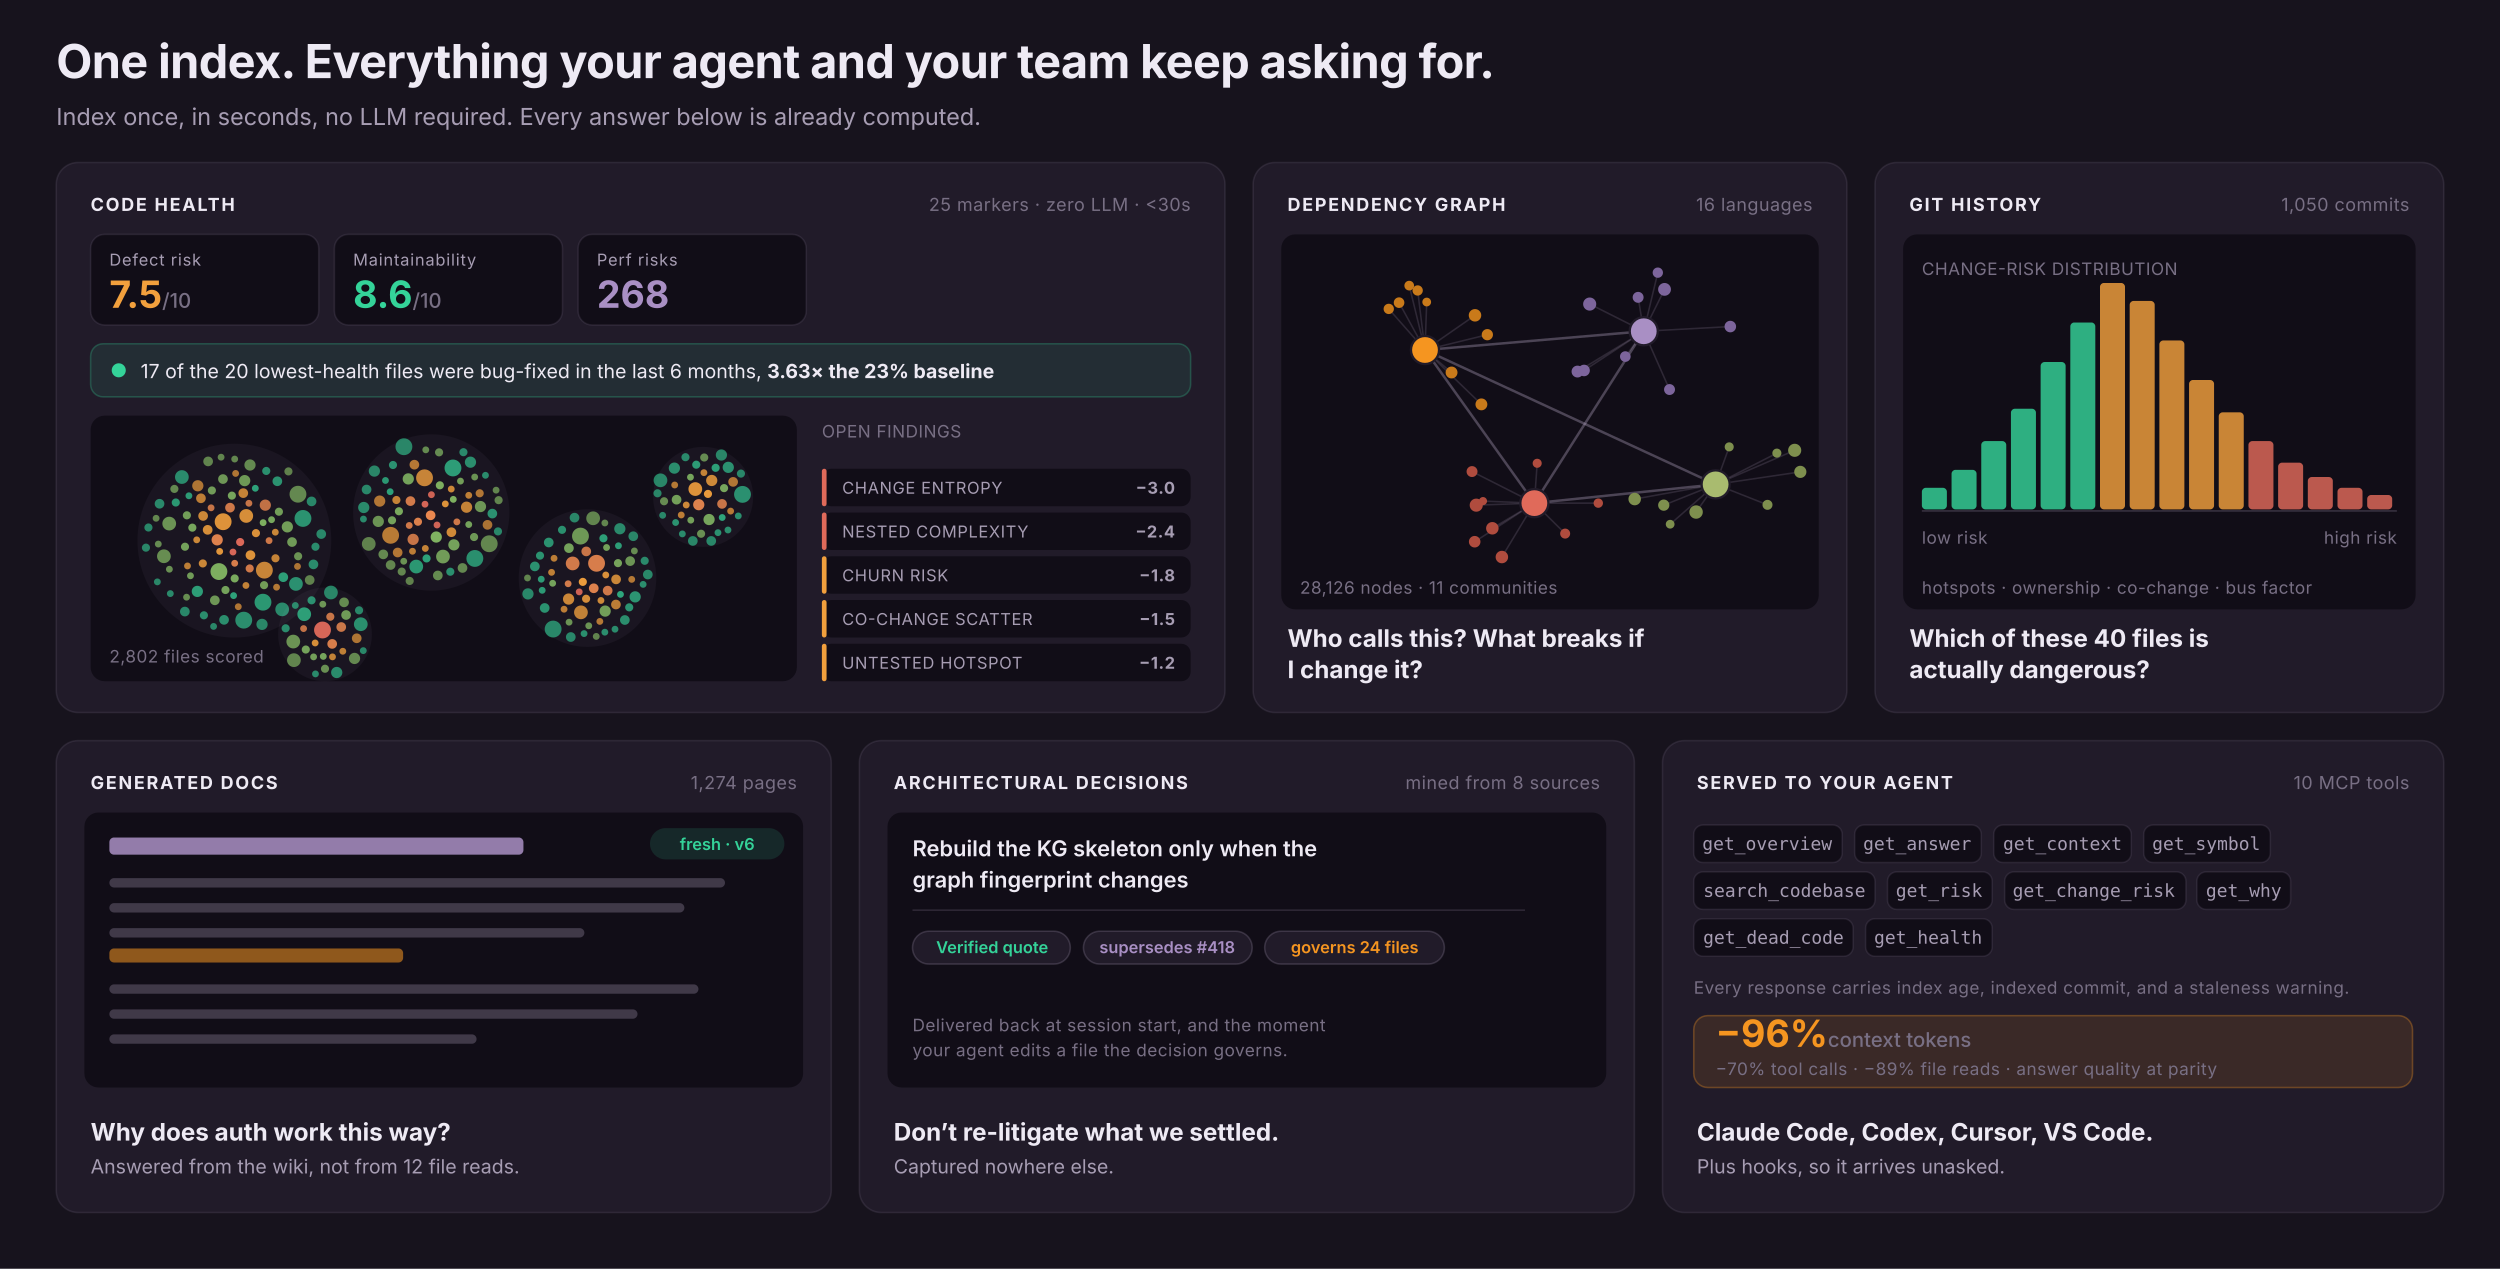
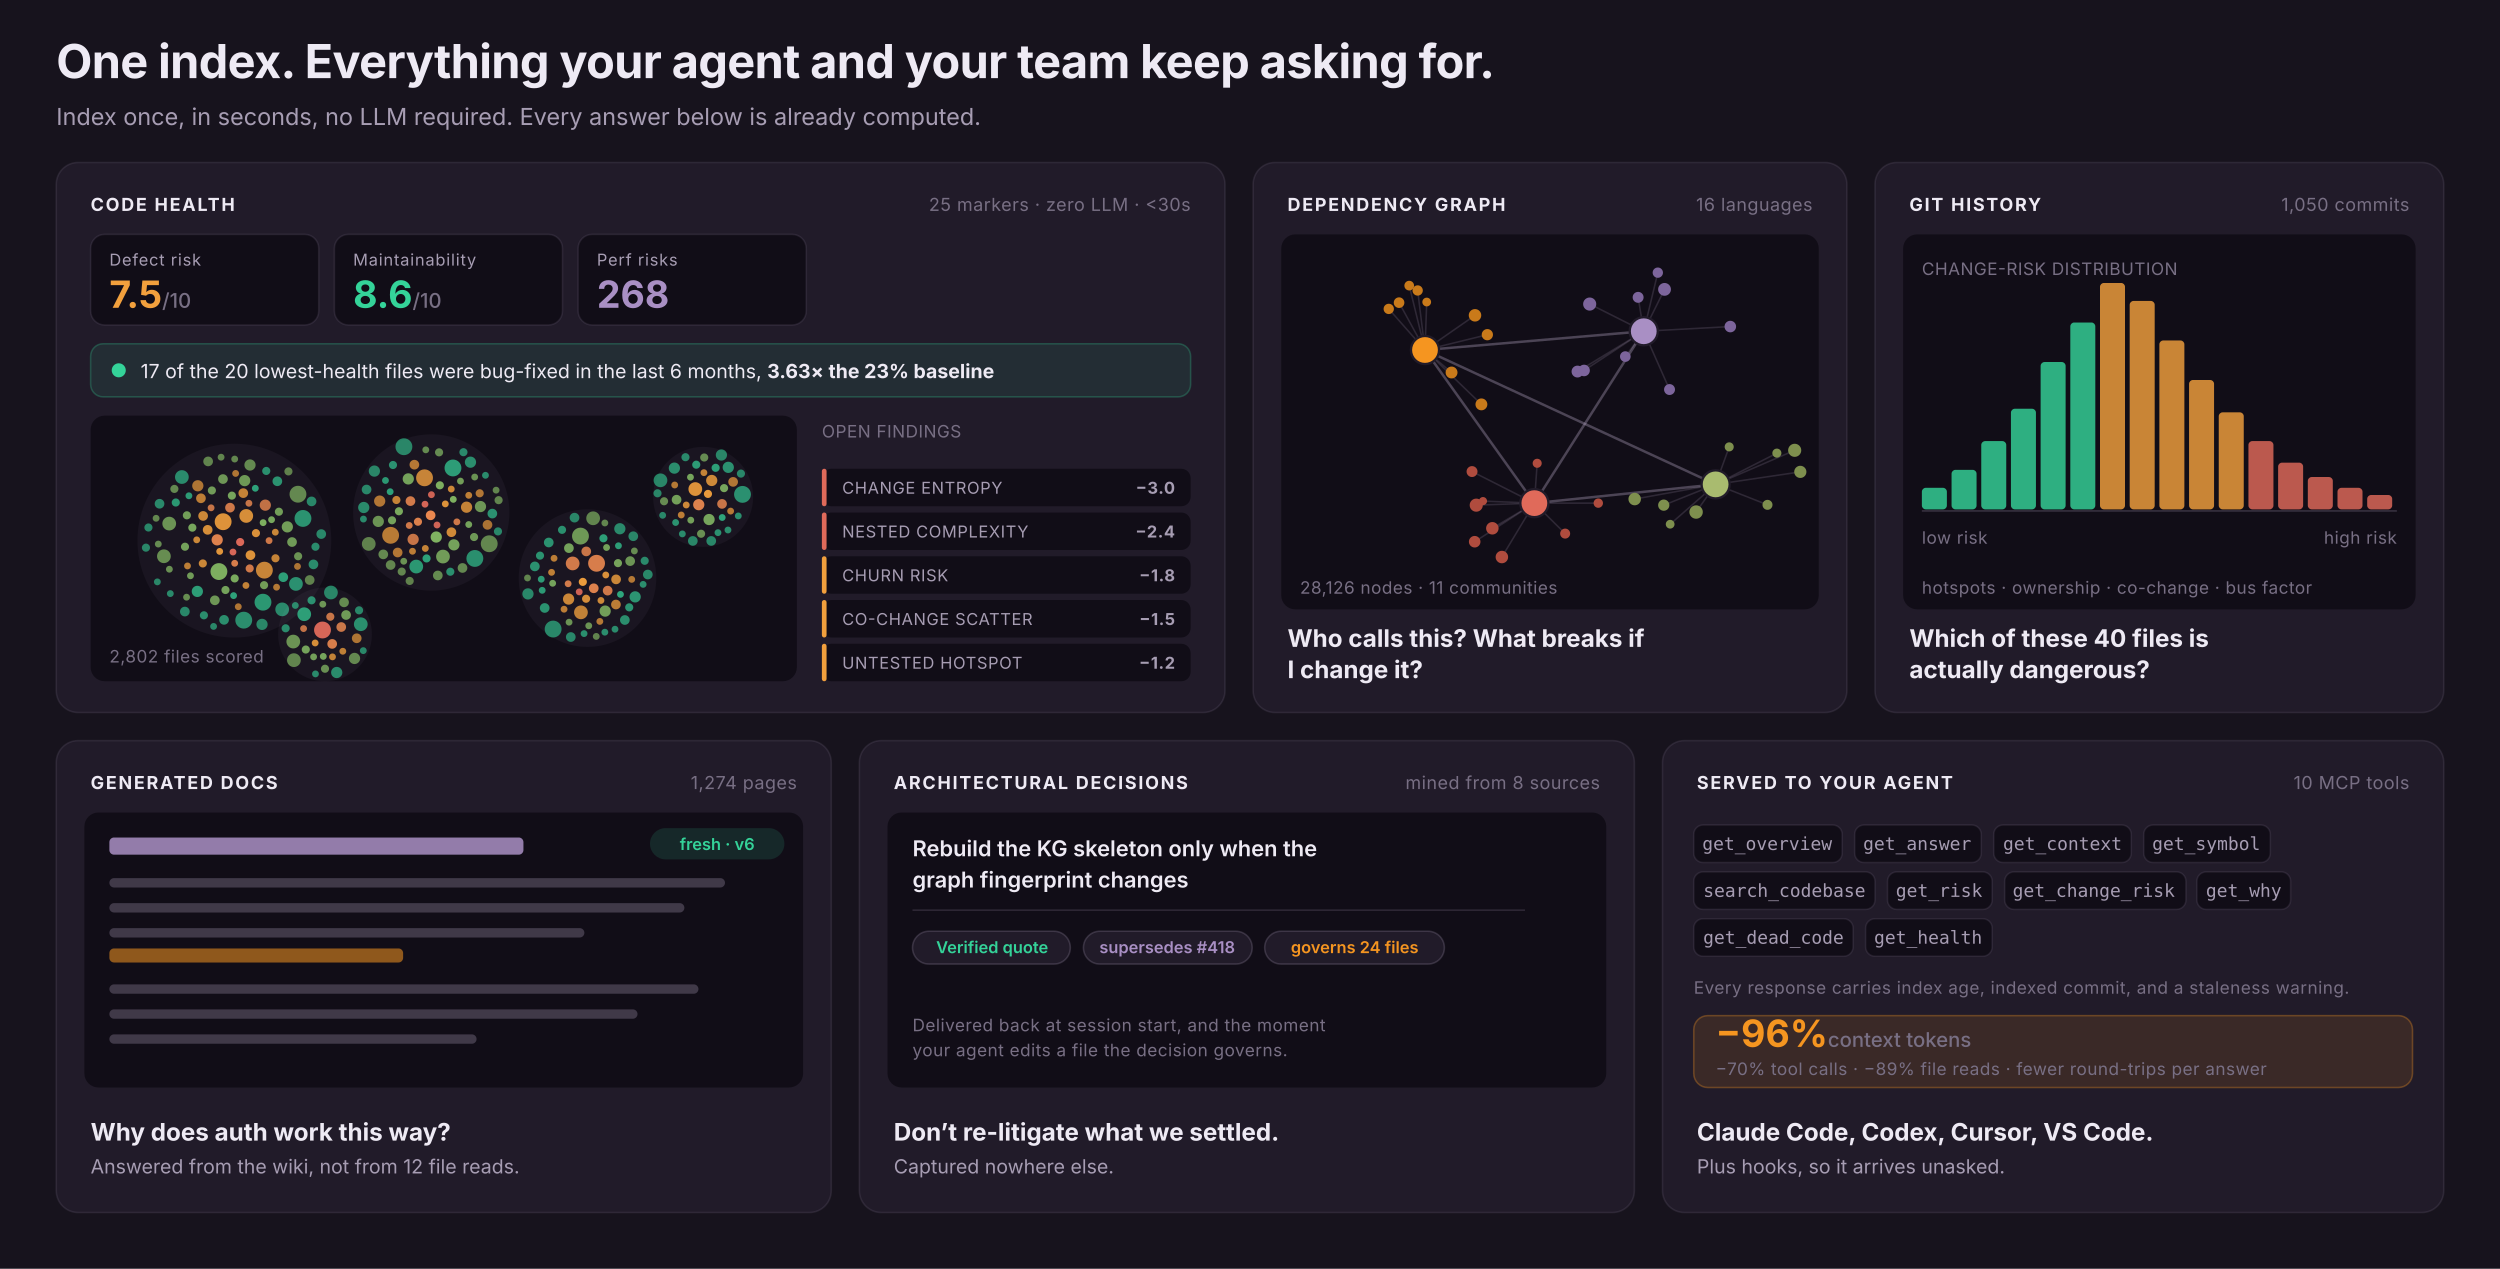
<svg xmlns="http://www.w3.org/2000/svg" width="1600" height="812" viewBox="0 0 1600 812" role="img" aria-label="repowise: one index producing code health, a dependency graph, git history, generated docs, architectural decisions, and ten MCP tools">
  <style>
  text { font-family: -apple-system, BlinkMacSystemFont, "Segoe UI", Inter, Helvetica, Arial, sans-serif; }
  .h1   { font-size: 30px; font-weight: 700; fill: #EEEAF4; letter-spacing: -.4px; }
  .sub  { font-size: 15px; fill: #A79DB3; }
  .lbl  { font-size: 11.5px; font-weight: 700; fill: #EEEAF4; letter-spacing: 1.1px; }
  .kick { font-size: 11.5px; fill: #786F84; letter-spacing: .3px; }
  .cap  { font-size: 11px; fill: #786F84; letter-spacing: .3px; }
  .out  { font-size: 15.5px; font-weight: 650; fill: #EEEAF4; }
  .outsub { font-size: 12.5px; fill: #A79DB3; }
  .chiplbl { font-size: 10.5px; fill: #A79DB3; letter-spacing: .5px; text-transform: uppercase; }
  .chipval { font-size: 24px; font-weight: 700; }
  .chipunit { font-size: 13px; font-weight: 500; fill: #786F84; }
  .trust { font-size: 12.5px; fill: #EEEAF4; }
  .find { font-size: 10.5px; fill: #A79DB3; letter-spacing: .4px; }
  .dec  { font-size: 14px; font-weight: 600; fill: #EEEAF4; }
  .pill { font-size: 10.5px; font-weight: 600; }
  .mono { font-size: 11.5px; fill: #A79DB3; font-family: ui-monospace, SFMono-Regular, "SF Mono", Menlo, Consolas, monospace; }
</style>
  <rect width="1600" height="812" fill="#17131D" />
  <text x="36" y="50" class="h1">One index. Everything your agent and your team keep asking for.</text>
  <text x="36" y="80" class="sub">Index once, in seconds, no LLM required. Every answer below is already computed.</text>
  <rect x="36" y="104" width="748" height="352" rx="14" fill="#211B29" stroke="rgba(213,197,232,.10)" stroke-width="1" />
  <text x="58" y="135" class="lbl">CODE HEALTH</text>
  <text x="762" y="135" class="kick" text-anchor="end">25 markers · zero LLM · &lt;30s</text>
  <rect x="58" y="150" width="146" height="58" rx="9" fill="#110D17" stroke="rgba(213,197,232,.10)" />
  <text x="70" y="170" class="chiplbl">Defect risk</text>
  <text x="70" y="197" class="chipval" fill="#F2A03D">7.5<tspan class="chipunit">/10</tspan>
  </text>
  <rect x="214" y="150" width="146" height="58" rx="9" fill="#110D17" stroke="rgba(213,197,232,.10)" />
  <text x="226" y="170" class="chiplbl">Maintainability</text>
  <text x="226" y="197" class="chipval" fill="#34D399">8.6<tspan class="chipunit">/10</tspan>
  </text>
  <rect x="370" y="150" width="146" height="58" rx="9" fill="#110D17" stroke="rgba(213,197,232,.10)" />
  <text x="382" y="170" class="chiplbl">Perf risks</text>
  <text x="382" y="197" class="chipval" fill="#A98FC4">268<tspan class="chipunit" />
  </text>
  <rect x="58" y="220" width="704" height="34" rx="8" fill="rgba(52,211,153,.10)" stroke="rgba(52,211,153,.26)" />
  <circle cx="76" cy="237" r="4.5" fill="#34D399" />
  <text x="90" y="242" class="trust">17 of the 20 lowest-health files were bug-fixed in the last 6 months, <tspan font-weight="700">3.63× the 23% baseline</tspan>
  </text>
  <rect x="58" y="266" width="452" height="170" rx="9" fill="#110D17" />
  <clipPath id="galaxy">
    <rect x="58" y="266" width="452" height="170" rx="9" />
  </clipPath>
  <g clip-path="url(#galaxy)">
    <circle cx="150" cy="346" r="62" fill="rgba(213,197,232,.05)" />
    <circle cx="140.1" cy="365.8" r="5.4" fill="#8FCB6B" opacity="0.84" />
    <circle cx="157.6" cy="330.2" r="4.4" fill="#F2A03D" opacity="0.87" />
    <circle cx="139.0" cy="345.5" r="3.6" fill="#EE8A50" opacity="0.92" />
    <circle cx="152.5" cy="388.3" r="2.2" fill="#F2A03D" opacity="0.69" />
    <circle cx="169.2" cy="364.9" r="5.4" fill="#F2A03D" opacity="0.80" />
    <circle cx="190.4" cy="362.5" r="2.2" fill="#F2A03D" opacity="0.68" />
    <circle cx="200.6" cy="361.2" r="3.1" fill="#34D399" opacity="0.62" />
    <circle cx="108.3" cy="335.1" r="4.4" fill="#8FCB6B" opacity="0.69" />
    <circle cx="168.3" cy="385.4" r="5.4" fill="#34D399" opacity="0.68" />
    <circle cx="189.4" cy="373.7" r="4.4" fill="#34D399" opacity="0.65" />
    <circle cx="156.6" cy="307.6" r="3.6" fill="#8FCB6B" opacity="0.72" />
    <circle cx="150.2" cy="370.2" r="2.6" fill="#8FCB6B" opacity="0.82" />
    <circle cx="137.5" cy="384.2" r="3.1" fill="#8FCB6B" opacity="0.71" />
    <circle cx="136.7" cy="400.9" r="2.2" fill="#34D399" opacity="0.59" />
    <circle cx="100.7" cy="372.4" r="2.2" fill="#34D399" opacity="0.59" />
    <circle cx="102.1" cy="322.4" r="3.1" fill="#34D399" opacity="0.61" />
    <circle cx="126.3" cy="378.5" r="3.6" fill="#34D399" opacity="0.71" />
    <circle cx="142.8" cy="333.9" r="5.4" fill="#F2A03D" opacity="0.90" />
    <circle cx="118.3" cy="391.4" r="3.1" fill="#34D399" opacity="0.60" />
    <circle cx="160.3" cy="355.3" r="3.1" fill="#F2A03D" opacity="0.90" />
    <circle cx="169.8" cy="323.3" r="3.6" fill="#EE8A50" opacity="0.78" />
    <circle cx="135.6" cy="313.9" r="2.6" fill="#8FCB6B" opacity="0.74" />
    <circle cx="201.9" cy="349.9" r="2.6" fill="#34D399" opacity="0.62" />
    <circle cx="186.9" cy="346.9" r="3.1" fill="#8FCB6B" opacity="0.73" />
    <circle cx="193.9" cy="331.8" r="5.4" fill="#34D399" opacity="0.66" />
    <circle cx="190.7" cy="316.3" r="5.4" fill="#8FCB6B" opacity="0.63" />
    <circle cx="121.9" cy="368.5" r="2.2" fill="#8FCB6B" opacity="0.74" />
    <circle cx="129.8" cy="360.6" r="2.6" fill="#F2A03D" opacity="0.82" />
    <circle cx="172.2" cy="346.0" r="2.2" fill="#EE8A50" opacity="0.84" />
    <circle cx="118.4" cy="349.9" r="2.6" fill="#8FCB6B" opacity="0.77" />
    <circle cx="119.4" cy="382.2" r="2.2" fill="#8FCB6B" opacity="0.66" />
    <circle cx="178.5" cy="327.5" r="2.6" fill="#8FCB6B" opacity="0.75" />
    <circle cx="111.6" cy="312.9" r="2.6" fill="#8FCB6B" opacity="0.63" />
    <circle cx="170.4" cy="301.4" r="2.6" fill="#34D399" opacity="0.64" />
    <circle cx="101.3" cy="348.2" r="2.2" fill="#8FCB6B" opacity="0.65" />
    <circle cx="205.6" cy="341.8" r="3.1" fill="#34D399" opacity="0.60" />
    <circle cx="181.3" cy="369.4" r="3.1" fill="#34D399" opacity="0.72" />
    <circle cx="160.0" cy="297.6" r="3.6" fill="#8FCB6B" opacity="0.64" />
    <circle cx="108.4" cy="364.3" r="2.2" fill="#8FCB6B" opacity="0.67" />
    <circle cx="159.8" cy="363.8" r="2.6" fill="#EE8A50" opacity="0.85" />
    <circle cx="104.9" cy="356.0" r="4.4" fill="#8FCB6B" opacity="0.66" />
    <circle cx="99.9" cy="331.7" r="2.2" fill="#8FCB6B" opacity="0.62" />
    <circle cx="130.0" cy="330.2" r="3.1" fill="#F2A03D" opacity="0.82" />
    <circle cx="133.2" cy="295.3" r="3.1" fill="#8FCB6B" opacity="0.61" />
    <circle cx="128.6" cy="318.9" r="3.1" fill="#F2A03D" opacity="0.75" />
    <circle cx="176.2" cy="340.6" r="2.2" fill="#F2A03D" opacity="0.81" />
    <circle cx="93.4" cy="350.5" r="2.6" fill="#34D399" opacity="0.59" />
    <circle cx="120.0" cy="362.2" r="2.2" fill="#F2A03D" opacity="0.75" />
    <circle cx="120.9" cy="317.3" r="2.2" fill="#34D399" opacity="0.70" />
    <circle cx="173.8" cy="332.6" r="2.2" fill="#8FCB6B" opacity="0.80" />
    <circle cx="177.5" cy="308.0" r="3.1" fill="#34D399" opacity="0.66" />
    <circle cx="149.1" cy="353.3" r="2.2" fill="#E06A5A" opacity="0.95" />
    <circle cx="143.4" cy="396.7" r="3.1" fill="#34D399" opacity="0.63" />
    <circle cx="126.6" cy="310.9" r="3.6" fill="#F2A03D" opacity="0.69" />
    <circle cx="147.2" cy="324.9" r="3.1" fill="#EE8A50" opacity="0.85" />
    <circle cx="148.4" cy="317.2" r="2.6" fill="#8FCB6B" opacity="0.79" />
    <circle cx="140.6" cy="352.9" r="2.2" fill="#F2A03D" opacity="0.92" />
    <circle cx="142.7" cy="306.6" r="3.1" fill="#8FCB6B" opacity="0.71" />
    <circle cx="150.8" cy="303.0" r="2.2" fill="#F2A03D" opacity="0.69" />
    <circle cx="183.9" cy="337.2" r="3.6" fill="#8FCB6B" opacity="0.75" />
    <circle cx="198.2" cy="371.2" r="3.1" fill="#8FCB6B" opacity="0.60" />
    <circle cx="167.7" cy="399.6" r="3.6" fill="#34D399" opacity="0.59" />
    <circle cx="95.0" cy="337.6" r="2.6" fill="#34D399" opacity="0.60" />
    <circle cx="150.2" cy="293.8" r="2.2" fill="#8FCB6B" opacity="0.62" />
    <circle cx="109.0" cy="379.9" r="2.2" fill="#34D399" opacity="0.61" />
    <circle cx="123.1" cy="337.7" r="2.6" fill="#8FCB6B" opacity="0.80" />
    <circle cx="159.3" cy="322.1" r="2.2" fill="#EE8A50" opacity="0.81" />
    <circle cx="157.4" cy="374.7" r="2.2" fill="#F2A03D" opacity="0.78" />
    <circle cx="184.6" cy="301.7" r="2.6" fill="#8FCB6B" opacity="0.59" />
    <circle cx="144.3" cy="377.6" r="2.6" fill="#8FCB6B" opacity="0.77" />
    <circle cx="130.5" cy="393.8" r="2.6" fill="#34D399" opacity="0.63" />
    <circle cx="163.8" cy="341.2" r="2.6" fill="#F2A03D" opacity="0.89" />
    <circle cx="177.0" cy="375.8" r="2.2" fill="#F2A03D" opacity="0.71" />
    <circle cx="150.2" cy="360.5" r="2.2" fill="#EE8A50" opacity="0.89" />
    <circle cx="155.7" cy="315.6" r="3.1" fill="#F2A03D" opacity="0.78" />
    <circle cx="180.6" cy="390.0" r="4.4" fill="#34D399" opacity="0.61" />
    <circle cx="176.3" cy="357.3" r="2.6" fill="#F2A03D" opacity="0.79" />
    <circle cx="156.0" cy="396.9" r="5.4" fill="#34D399" opacity="0.63" />
    <circle cx="153.7" cy="346.9" r="2.6" fill="#E06A5A" opacity="0.97" />
    <circle cx="135.1" cy="325.0" r="2.2" fill="#EE8A50" opacity="0.81" />
    <circle cx="119.6" cy="329.8" r="2.6" fill="#8FCB6B" opacity="0.75" />
    <circle cx="116.4" cy="305.3" r="4.4" fill="#34D399" opacity="0.62" />
    <circle cx="169.0" cy="374.5" r="2.6" fill="#8FCB6B" opacity="0.75" />
    <circle cx="141.5" cy="292.6" r="2.2" fill="#8FCB6B" opacity="0.61" />
    <circle cx="125.9" cy="345.5" r="2.2" fill="#F2A03D" opacity="0.82" />
    <circle cx="163.4" cy="312.5" r="2.2" fill="#34D399" opacity="0.74" />
    <circle cx="112.5" cy="321.6" r="2.6" fill="#34D399" opacity="0.68" />
    <circle cx="199.4" cy="320.9" r="3.1" fill="#34D399" opacity="0.60" />
    <circle cx="168.4" cy="334.5" r="2.2" fill="#8FCB6B" opacity="0.84" />
    <circle cx="132.9" cy="339.1" r="3.1" fill="#F2A03D" opacity="0.87" />
    <circle cx="190.8" cy="356.0" r="2.6" fill="#8FCB6B" opacity="0.69" />
    <circle cx="149.5" cy="381.2" r="2.2" fill="#34D399" opacity="0.74" />
    <circle cx="276" cy="328" r="50" fill="rgba(213,197,232,.05)" />
    <circle cx="250.0" cy="342.6" r="5.4" fill="#F2A03D" opacity="0.73" />
    <circle cx="262.7" cy="320.7" r="3.1" fill="#EE8A50" opacity="0.86" />
    <circle cx="307.0" cy="315.7" r="2.6" fill="#F2A03D" opacity="0.70" />
    <circle cx="303.9" cy="357.4" r="5.4" fill="#34D399" opacity="0.64" />
    <circle cx="251.5" cy="297.6" r="2.6" fill="#34D399" opacity="0.65" />
    <circle cx="250.0" cy="361.6" r="3.1" fill="#8FCB6B" opacity="0.62" />
    <circle cx="258.5" cy="285.9" r="5.4" fill="#34D399" opacity="0.59" />
    <circle cx="315.1" cy="328.7" r="3.1" fill="#34D399" opacity="0.65" />
    <circle cx="261.3" cy="306.5" r="3.6" fill="#8FCB6B" opacity="0.77" />
    <circle cx="290.5" cy="348.7" r="3.6" fill="#8FCB6B" opacity="0.77" />
    <circle cx="296.6" cy="289.4" r="2.6" fill="#34D399" opacity="0.61" />
    <circle cx="266.4" cy="362.6" r="4.4" fill="#34D399" opacity="0.68" />
    <circle cx="280.2" cy="368.3" r="3.1" fill="#8FCB6B" opacity="0.64" />
    <circle cx="283.5" cy="356.2" r="4.4" fill="#8FCB6B" opacity="0.74" />
    <circle cx="303.8" cy="305.3" r="2.2" fill="#8FCB6B" opacity="0.68" />
    <circle cx="313.1" cy="348.0" r="5.4" fill="#8FCB6B" opacity="0.62" />
    <circle cx="253.7" cy="320.0" r="2.6" fill="#F2A03D" opacity="0.79" />
    <circle cx="242.1" cy="333.7" r="3.6" fill="#8FCB6B" opacity="0.69" />
    <circle cx="265.2" cy="297.4" r="3.1" fill="#F2A03D" opacity="0.71" />
    <circle cx="272.0" cy="322.7" r="2.2" fill="#E06A5A" opacity="0.94" />
    <circle cx="300.0" cy="317.0" r="2.2" fill="#F2A03D" opacity="0.76" />
    <circle cx="232.6" cy="332.2" r="2.2" fill="#34D399" opacity="0.61" />
    <circle cx="261.9" cy="336.3" r="2.2" fill="#EE8A50" opacity="0.85" />
    <circle cx="234.6" cy="313.3" r="3.1" fill="#34D399" opacity="0.60" />
    <circle cx="264.4" cy="345.2" r="3.6" fill="#EE8A50" opacity="0.81" />
    <circle cx="300.0" cy="335.7" r="2.2" fill="#8FCB6B" opacity="0.77" />
    <circle cx="289.9" cy="299.5" r="5.4" fill="#34D399" opacity="0.71" />
    <circle cx="279.7" cy="336.0" r="2.2" fill="#E06A5A" opacity="0.92" />
    <circle cx="288.8" cy="313.0" r="2.2" fill="#F2A03D" opacity="0.82" />
    <circle cx="307.5" cy="324.2" r="3.6" fill="#8FCB6B" opacity="0.71" />
    <circle cx="303.4" cy="343.7" r="2.6" fill="#8FCB6B" opacity="0.72" />
    <circle cx="279.2" cy="343.7" r="3.6" fill="#8FCB6B" opacity="0.86" />
    <circle cx="271.7" cy="305.8" r="5.4" fill="#F2A03D" opacity="0.80" />
    <circle cx="285.0" cy="322.5" r="2.2" fill="#F2A03D" opacity="0.90" />
    <circle cx="239.6" cy="301.5" r="3.6" fill="#34D399" opacity="0.59" />
    <circle cx="245.3" cy="354.8" r="3.1" fill="#8FCB6B" opacity="0.63" />
    <circle cx="258.4" cy="359.2" r="2.2" fill="#8FCB6B" opacity="0.68" />
    <circle cx="298.6" cy="324.6" r="3.6" fill="#F2A03D" opacity="0.79" />
    <circle cx="275.6" cy="329.8" r="3.1" fill="#EE8A50" opacity="0.98" />
    <circle cx="243.0" cy="320.7" r="3.6" fill="#F2A03D" opacity="0.70" />
    <circle cx="288.2" cy="365.9" r="2.6" fill="#34D399" opacity="0.64" />
    <circle cx="255.3" cy="327.2" r="2.6" fill="#8FCB6B" opacity="0.81" />
    <circle cx="236.0" cy="348.1" r="4.4" fill="#8FCB6B" opacity="0.60" />
    <circle cx="317.5" cy="313.7" r="2.2" fill="#8FCB6B" opacity="0.61" />
    <circle cx="310.7" cy="304.2" r="2.2" fill="#34D399" opacity="0.62" />
    <circle cx="292.4" cy="334.0" r="2.2" fill="#EE8A50" opacity="0.84" />
    <circle cx="281.5" cy="310.6" r="2.6" fill="#8FCB6B" opacity="0.84" />
    <circle cx="273.0" cy="357.4" r="2.6" fill="#34D399" opacity="0.73" />
    <circle cx="281.0" cy="289.5" r="2.6" fill="#8FCB6B" opacity="0.65" />
    <circle cx="276.1" cy="316.6" r="2.2" fill="#E06A5A" opacity="0.90" />
    <circle cx="246.7" cy="307.5" r="2.2" fill="#34D399" opacity="0.68" />
    <circle cx="312.0" cy="335.9" r="3.1" fill="#F2A03D" opacity="0.67" />
    <circle cx="232.8" cy="324.8" r="3.6" fill="#34D399" opacity="0.61" />
    <circle cx="250.9" cy="333.0" r="2.6" fill="#8FCB6B" opacity="0.77" />
    <circle cx="290.1" cy="319.6" r="2.2" fill="#8FCB6B" opacity="0.85" />
    <circle cx="257.1" cy="365.8" r="2.6" fill="#8FCB6B" opacity="0.62" />
    <circle cx="249.7" cy="314.7" r="2.2" fill="#34D399" opacity="0.73" />
    <circle cx="318.7" cy="340.1" r="2.6" fill="#34D399" opacity="0.60" />
    <circle cx="272.5" cy="287.9" r="2.2" fill="#8FCB6B" opacity="0.64" />
    <circle cx="264.0" cy="352.8" r="2.2" fill="#F2A03D" opacity="0.75" />
    <circle cx="296.0" cy="363.5" r="3.1" fill="#8FCB6B" opacity="0.63" />
    <circle cx="267.5" cy="333.9" r="2.6" fill="#EE8A50" opacity="0.91" />
    <circle cx="301.1" cy="295.8" r="3.6" fill="#34D399" opacity="0.63" />
    <circle cx="319.1" cy="320.1" r="2.6" fill="#8FCB6B" opacity="0.61" />
    <circle cx="254.5" cy="353.6" r="3.1" fill="#F2A03D" opacity="0.70" />
    <circle cx="272.2" cy="351.0" r="2.2" fill="#F2A03D" opacity="0.79" />
    <circle cx="262.2" cy="371.8" r="2.6" fill="#8FCB6B" opacity="0.59" />
    <circle cx="294.7" cy="307.9" r="2.2" fill="#8FCB6B" opacity="0.75" />
    <circle cx="288.9" cy="340.6" r="3.1" fill="#F2A03D" opacity="0.84" />
    <circle cx="376" cy="370" r="44" fill="rgba(213,197,232,.05)" />
    <circle cx="403.3" cy="359.1" r="3.1" fill="#8FCB6B" opacity="0.70" />
    <circle cx="411.6" cy="374.0" r="2.2" fill="#34D399" opacity="0.63" />
    <circle cx="371.8" cy="391.9" r="4.4" fill="#F2A03D" opacity="0.77" />
    <circle cx="388.9" cy="378.0" r="3.1" fill="#EE8A50" opacity="0.85" />
    <circle cx="379.6" cy="331.7" r="4.4" fill="#8FCB6B" opacity="0.61" />
    <circle cx="354.0" cy="402.6" r="5.4" fill="#34D399" opacity="0.60" />
    <circle cx="387.3" cy="391.1" r="3.6" fill="#8FCB6B" opacity="0.75" />
    <circle cx="375.2" cy="352.9" r="3.1" fill="#EE8A50" opacity="0.82" />
    <circle cx="371.5" cy="343.1" r="5.4" fill="#8FCB6B" opacity="0.72" />
    <circle cx="402.7" cy="388.7" r="2.6" fill="#34D399" opacity="0.67" />
    <circle cx="381.8" cy="360.5" r="5.4" fill="#EE8A50" opacity="0.89" />
    <circle cx="384.6" cy="384.3" r="2.2" fill="#F2A03D" opacity="0.83" />
    <circle cx="396.7" cy="338.4" r="3.6" fill="#34D399" opacity="0.61" />
    <circle cx="375.1" cy="383.2" r="2.6" fill="#F2A03D" opacity="0.86" />
    <circle cx="346.4" cy="370.7" r="2.2" fill="#34D399" opacity="0.70" />
    <circle cx="376.8" cy="400.5" r="2.2" fill="#8FCB6B" opacity="0.69" />
    <circle cx="363.9" cy="383.4" r="3.6" fill="#F2A03D" opacity="0.82" />
    <circle cx="395.8" cy="349.3" r="2.2" fill="#34D399" opacity="0.71" />
    <circle cx="345.6" cy="355.6" r="2.6" fill="#34D399" opacity="0.66" />
    <circle cx="393.6" cy="402.7" r="2.2" fill="#34D399" opacity="0.62" />
    <circle cx="366.5" cy="360.6" r="4.4" fill="#EE8A50" opacity="0.86" />
    <circle cx="397.1" cy="380.4" r="2.2" fill="#34D399" opacity="0.76" />
    <circle cx="351.2" cy="347.2" r="3.1" fill="#34D399" opacity="0.66" />
    <circle cx="386.2" cy="344.5" r="2.6" fill="#34D399" opacity="0.72" />
    <circle cx="353.0" cy="366.3" r="2.2" fill="#F2A03D" opacity="0.76" />
    <circle cx="359.7" cy="339.1" r="2.6" fill="#34D399" opacity="0.64" />
    <circle cx="404.3" cy="370.8" r="2.2" fill="#F2A03D" opacity="0.71" />
    <circle cx="405.3" cy="343.2" r="3.1" fill="#34D399" opacity="0.59" />
    <circle cx="373.0" cy="372.4" r="2.6" fill="#F2A03D" opacity="0.96" />
    <circle cx="406.5" cy="382.0" r="3.6" fill="#34D399" opacity="0.67" />
    <circle cx="394.2" cy="386.9" r="3.1" fill="#F2A03D" opacity="0.75" />
    <circle cx="337.9" cy="380.1" r="3.6" fill="#34D399" opacity="0.60" />
    <circle cx="412.6" cy="358.9" r="2.6" fill="#34D399" opacity="0.61" />
    <circle cx="387.1" cy="404.6" r="2.2" fill="#34D399" opacity="0.63" />
    <circle cx="348.6" cy="389.1" r="3.1" fill="#34D399" opacity="0.66" />
    <circle cx="395.5" cy="360.4" r="2.6" fill="#8FCB6B" opacity="0.78" />
    <circle cx="337.6" cy="369.9" r="2.2" fill="#8FCB6B" opacity="0.61" />
    <circle cx="388.2" cy="350.4" r="2.2" fill="#8FCB6B" opacity="0.76" />
    <circle cx="365.3" cy="407.7" r="3.1" fill="#34D399" opacity="0.60" />
    <circle cx="381.6" cy="407.3" r="2.2" fill="#8FCB6B" opacity="0.61" />
    <circle cx="363.6" cy="373.6" r="2.2" fill="#EE8A50" opacity="0.87" />
    <circle cx="414.6" cy="367.7" r="3.1" fill="#34D399" opacity="0.60" />
    <circle cx="354.6" cy="357.3" r="2.2" fill="#F2A03D" opacity="0.75" />
    <circle cx="387.7" cy="368.0" r="2.2" fill="#F2A03D" opacity="0.88" />
    <circle cx="394.3" cy="370.8" r="3.1" fill="#F2A03D" opacity="0.81" />
    <circle cx="406.0" cy="352.6" r="2.2" fill="#8FCB6B" opacity="0.65" />
    <circle cx="399.9" cy="396.8" r="3.1" fill="#34D399" opacity="0.63" />
    <circle cx="380.0" cy="376.5" r="3.1" fill="#EE8A50" opacity="0.92" />
    <circle cx="370.7" cy="378.8" r="2.2" fill="#E06A5A" opacity="0.90" />
    <circle cx="364.1" cy="350.8" r="3.1" fill="#8FCB6B" opacity="0.77" />
    <circle cx="342.3" cy="362.5" r="3.1" fill="#34D399" opacity="0.65" />
    <circle cx="387.1" cy="334.7" r="2.2" fill="#8FCB6B" opacity="0.62" />
    <circle cx="367.7" cy="331.3" r="3.1" fill="#34D399" opacity="0.59" />
    <circle cx="353.7" cy="373.3" r="2.2" fill="#8FCB6B" opacity="0.77" />
    <circle cx="347.0" cy="377.8" r="2.2" fill="#34D399" opacity="0.69" />
    <circle cx="361.0" cy="389.9" r="2.2" fill="#F2A03D" opacity="0.75" />
    <circle cx="383.9" cy="397.7" r="2.2" fill="#F2A03D" opacity="0.71" />
    <circle cx="364.2" cy="398.2" r="2.2" fill="#8FCB6B" opacity="0.69" />
    <circle cx="373.8" cy="405.5" r="2.2" fill="#34D399" opacity="0.64" />
    <circle cx="450" cy="318" r="32" fill="rgba(213,197,232,.05)" />
    <circle cx="472.5" cy="330.2" r="2.2" fill="#34D399" opacity="0.64" />
    <circle cx="463.4" cy="312.4" r="2.6" fill="#8FCB6B" opacity="0.80" />
    <circle cx="424.1" cy="329.8" r="2.2" fill="#34D399" opacity="0.60" />
    <circle cx="439.2" cy="323.2" r="2.2" fill="#F2A03D" opacity="0.83" />
    <circle cx="475.2" cy="316.4" r="5.4" fill="#34D399" opacity="0.65" />
    <circle cx="445.0" cy="313.0" r="4.4" fill="#F2A03D" opacity="0.90" />
    <circle cx="445.6" cy="297.4" r="2.6" fill="#34D399" opacity="0.70" />
    <circle cx="453.8" cy="332.5" r="3.6" fill="#8FCB6B" opacity="0.79" />
    <circle cx="447.2" cy="323.0" r="3.6" fill="#EE8A50" opacity="0.92" />
    <circle cx="462.1" cy="322.5" r="3.1" fill="#EE8A50" opacity="0.82" />
    <circle cx="431.8" cy="310.4" r="2.2" fill="#F2A03D" opacity="0.72" />
    <circle cx="458.0" cy="299.4" r="2.6" fill="#34D399" opacity="0.72" />
    <circle cx="455.2" cy="346.2" r="3.1" fill="#34D399" opacity="0.60" />
    <circle cx="455.5" cy="307.5" r="3.6" fill="#F2A03D" opacity="0.83" />
    <circle cx="441.9" cy="305.4" r="2.2" fill="#8FCB6B" opacity="0.79" />
    <circle cx="432.4" cy="334.4" r="2.2" fill="#34D399" opacity="0.66" />
    <circle cx="433.0" cy="319.8" r="3.1" fill="#8FCB6B" opacity="0.76" />
    <circle cx="422.7" cy="307.4" r="4.4" fill="#34D399" opacity="0.59" />
    <circle cx="425.0" cy="320.8" r="2.6" fill="#8FCB6B" opacity="0.65" />
    <circle cx="466.1" cy="299.1" r="3.6" fill="#34D399" opacity="0.65" />
    <circle cx="450.7" cy="292.8" r="2.6" fill="#8FCB6B" opacity="0.65" />
    <circle cx="436.7" cy="341.7" r="2.2" fill="#34D399" opacity="0.62" />
    <circle cx="436.0" cy="329.6" r="2.2" fill="#F2A03D" opacity="0.75" />
    <circle cx="453.1" cy="316.1" r="2.6" fill="#F2A03D" opacity="0.95" />
    <circle cx="431.6" cy="299.6" r="3.6" fill="#34D399" opacity="0.63" />
    <circle cx="442.1" cy="332.9" r="2.2" fill="#8FCB6B" opacity="0.76" />
    <circle cx="448.7" cy="341.6" r="2.6" fill="#8FCB6B" opacity="0.67" />
    <circle cx="465.9" cy="339.2" r="2.2" fill="#34D399" opacity="0.63" />
    <circle cx="462.2" cy="331.2" r="2.2" fill="#34D399" opacity="0.75" />
    <circle cx="474.2" cy="303.1" r="2.6" fill="#34D399" opacity="0.60" />
    <circle cx="450.5" cy="302.5" r="2.2" fill="#F2A03D" opacity="0.78" />
    <circle cx="443.4" cy="346.2" r="3.1" fill="#34D399" opacity="0.59" />
    <circle cx="438.7" cy="292.6" r="2.6" fill="#34D399" opacity="0.61" />
    <circle cx="467.6" cy="327.1" r="2.2" fill="#F2A03D" opacity="0.72" />
    <circle cx="461.7" cy="291.2" r="3.6" fill="#34D399" opacity="0.59" />
    <circle cx="459.5" cy="340.9" r="2.2" fill="#34D399" opacity="0.65" />
    <circle cx="420.8" cy="315.7" r="2.6" fill="#34D399" opacity="0.59" />
    <circle cx="469.2" cy="308.4" r="3.1" fill="#F2A03D" opacity="0.70" />
    <circle cx="208" cy="406" r="30" fill="rgba(213,197,232,.05)" />
    <circle cx="215.5" cy="430.4" r="3.6" fill="#34D399" opacity="0.62" />
    <circle cx="194.3" cy="402.3" r="2.2" fill="#EE8A50" opacity="0.79" />
    <circle cx="230.9" cy="399.5" r="4.4" fill="#34D399" opacity="0.64" />
    <circle cx="206.4" cy="403.2" r="5.4" fill="#E06A5A" opacity="0.95" />
    <circle cx="226.9" cy="421.4" r="3.6" fill="#8FCB6B" opacity="0.63" />
    <circle cx="220.2" cy="385.5" r="3.1" fill="#8FCB6B" opacity="0.64" />
    <circle cx="194.7" cy="393.1" r="4.4" fill="#34D399" opacity="0.72" />
    <circle cx="187.7" cy="410.6" r="4.4" fill="#8FCB6B" opacity="0.69" />
    <circle cx="201.9" cy="431.3" r="2.2" fill="#34D399" opacity="0.61" />
    <circle cx="188.1" cy="422.5" r="4.4" fill="#8FCB6B" opacity="0.61" />
    <circle cx="219.4" cy="416.8" r="2.2" fill="#F2A03D" opacity="0.76" />
    <circle cx="200.7" cy="420.4" r="2.2" fill="#8FCB6B" opacity="0.76" />
    <circle cx="212.8" cy="420.4" r="2.2" fill="#F2A03D" opacity="0.77" />
    <circle cx="201.7" cy="411.5" r="2.2" fill="#F2A03D" opacity="0.87" />
    <circle cx="218.4" cy="401.3" r="3.1" fill="#EE8A50" opacity="0.83" />
    <circle cx="206.6" cy="386.7" r="2.2" fill="#8FCB6B" opacity="0.71" />
    <circle cx="211.4" cy="394.7" r="2.6" fill="#EE8A50" opacity="0.82" />
    <circle cx="182.8" cy="402.1" r="2.6" fill="#34D399" opacity="0.62" />
    <circle cx="212.6" cy="412.1" r="3.1" fill="#EE8A50" opacity="0.89" />
    <circle cx="232.5" cy="416.4" r="2.2" fill="#34D399" opacity="0.60" />
    <circle cx="221.5" cy="393.6" r="3.1" fill="#8FCB6B" opacity="0.73" />
    <circle cx="199.4" cy="384.2" r="2.6" fill="#34D399" opacity="0.65" />
    <circle cx="208.0" cy="428.0" r="2.6" fill="#8FCB6B" opacity="0.67" />
    <circle cx="211.8" cy="379.2" r="4.4" fill="#34D399" opacity="0.59" />
    <circle cx="206.9" cy="420.1" r="2.2" fill="#8FCB6B" opacity="0.79" />
    <circle cx="229.8" cy="390.6" r="2.6" fill="#34D399" opacity="0.60" />
    <circle cx="195.7" cy="415.7" r="2.6" fill="#8FCB6B" opacity="0.77" />
    <circle cx="228.3" cy="408.5" r="3.1" fill="#F2A03D" opacity="0.69" />
    <circle cx="189.0" cy="387.5" r="2.2" fill="#34D399" opacity="0.60" />
  </g>
  <text x="70" y="424" class="cap">2,802 files scored</text>
  <text x="526" y="280" class="cap">OPEN FINDINGS</text>
  <rect x="526" y="300" width="236" height="24" rx="6" fill="#110D17" />
  <rect x="526" y="300" width="3" height="24" rx="1.5" fill="#E06A5A" />
  <text x="539" y="316" class="find">CHANGE ENTROPY</text>
  <text x="752" y="316" class="find" fill="#E06A5A" text-anchor="end" font-weight="700">−3.0</text>
  <rect x="526" y="328" width="236" height="24" rx="6" fill="#110D17" />
  <rect x="526" y="328" width="3" height="24" rx="1.5" fill="#E06A5A" />
  <text x="539" y="344" class="find">NESTED COMPLEXITY</text>
  <text x="752" y="344" class="find" fill="#E06A5A" text-anchor="end" font-weight="700">−2.4</text>
  <rect x="526" y="356" width="236" height="24" rx="6" fill="#110D17" />
  <rect x="526" y="356" width="3" height="24" rx="1.5" fill="#F2A03D" />
  <text x="539" y="372" class="find">CHURN RISK</text>
  <text x="752" y="372" class="find" fill="#F2A03D" text-anchor="end" font-weight="700">−1.8</text>
  <rect x="526" y="384" width="236" height="24" rx="6" fill="#110D17" />
  <rect x="526" y="384" width="3" height="24" rx="1.5" fill="#F2A03D" />
  <text x="539" y="400" class="find">CO-CHANGE SCATTER</text>
  <text x="752" y="400" class="find" fill="#F2A03D" text-anchor="end" font-weight="700">−1.5</text>
  <rect x="526" y="412" width="236" height="24" rx="6" fill="#110D17" />
  <rect x="526" y="412" width="3" height="24" rx="1.5" fill="#F2A03D" />
  <text x="539" y="428" class="find">UNTESTED HOTSPOT</text>
  <text x="752" y="428" class="find" fill="#F2A03D" text-anchor="end" font-weight="700">−1.2</text>
  <rect x="802" y="104" width="380" height="352" rx="14" fill="#211B29" stroke="rgba(213,197,232,.10)" stroke-width="1" />
  <text x="824" y="135" class="lbl">DEPENDENCY GRAPH</text>
  <text x="1160" y="135" class="kick" text-anchor="end">16 languages</text>
  <rect x="820" y="150" width="344" height="240" rx="9" fill="#110D17" />
  <clipPath id="gclip">
    <rect x="820" y="150" width="344" height="240" rx="9" />
  </clipPath>
  <g clip-path="url(#gclip)">
    <line x1="944.0" y1="201.8" x2="912" y2="224" stroke="rgba(213,197,232,.15)" stroke-width="1" />
    <line x1="907.3" y1="185.9" x2="912" y2="224" stroke="rgba(213,197,232,.15)" stroke-width="1" />
    <line x1="913.1" y1="193.3" x2="912" y2="224" stroke="rgba(213,197,232,.15)" stroke-width="1" />
    <line x1="948.1" y1="258.8" x2="912" y2="224" stroke="rgba(213,197,232,.15)" stroke-width="1" />
    <line x1="901.9" y1="182.8" x2="912" y2="224" stroke="rgba(213,197,232,.15)" stroke-width="1" />
    <line x1="895.4" y1="193.7" x2="912" y2="224" stroke="rgba(213,197,232,.15)" stroke-width="1" />
    <line x1="888.8" y1="197.7" x2="912" y2="224" stroke="rgba(213,197,232,.15)" stroke-width="1" />
    <line x1="929.0" y1="238.4" x2="912" y2="224" stroke="rgba(213,197,232,.15)" stroke-width="1" />
    <line x1="951.9" y1="214.2" x2="912" y2="224" stroke="rgba(213,197,232,.15)" stroke-width="1" />
    <line x1="1040.2" y1="228.2" x2="1052" y2="212" stroke="rgba(213,197,232,.15)" stroke-width="1" />
    <line x1="1048.4" y1="190.3" x2="1052" y2="212" stroke="rgba(213,197,232,.15)" stroke-width="1" />
    <line x1="1068.5" y1="249.3" x2="1052" y2="212" stroke="rgba(213,197,232,.15)" stroke-width="1" />
    <line x1="1013.8" y1="237.1" x2="1052" y2="212" stroke="rgba(213,197,232,.15)" stroke-width="1" />
    <line x1="1009.6" y1="237.8" x2="1052" y2="212" stroke="rgba(213,197,232,.15)" stroke-width="1" />
    <line x1="1065.3" y1="185.2" x2="1052" y2="212" stroke="rgba(213,197,232,.15)" stroke-width="1" />
    <line x1="1017.4" y1="194.6" x2="1052" y2="212" stroke="rgba(213,197,232,.15)" stroke-width="1" />
    <line x1="1107.4" y1="209.0" x2="1052" y2="212" stroke="rgba(213,197,232,.15)" stroke-width="1" />
    <line x1="1061.0" y1="174.5" x2="1052" y2="212" stroke="rgba(213,197,232,.15)" stroke-width="1" />
    <line x1="944.8" y1="323.3" x2="982" y2="322" stroke="rgba(213,197,232,.15)" stroke-width="1" />
    <line x1="955.1" y1="338.1" x2="982" y2="322" stroke="rgba(213,197,232,.15)" stroke-width="1" />
    <line x1="1001.7" y1="341.5" x2="982" y2="322" stroke="rgba(213,197,232,.15)" stroke-width="1" />
    <line x1="1022.9" y1="322.0" x2="982" y2="322" stroke="rgba(213,197,232,.15)" stroke-width="1" />
    <line x1="961.2" y1="356.5" x2="982" y2="322" stroke="rgba(213,197,232,.15)" stroke-width="1" />
    <line x1="942.1" y1="301.8" x2="982" y2="322" stroke="rgba(213,197,232,.15)" stroke-width="1" />
    <line x1="943.8" y1="346.7" x2="982" y2="322" stroke="rgba(213,197,232,.15)" stroke-width="1" />
    <line x1="983.8" y1="296.5" x2="982" y2="322" stroke="rgba(213,197,232,.15)" stroke-width="1" />
    <line x1="949.1" y1="320.7" x2="982" y2="322" stroke="rgba(213,197,232,.15)" stroke-width="1" />
    <line x1="1131.2" y1="323.1" x2="1098" y2="310" stroke="rgba(213,197,232,.15)" stroke-width="1" />
    <line x1="1085.5" y1="327.7" x2="1098" y2="310" stroke="rgba(213,197,232,.15)" stroke-width="1" />
    <line x1="1106.7" y1="286.0" x2="1098" y2="310" stroke="rgba(213,197,232,.15)" stroke-width="1" />
    <line x1="1152.2" y1="302.0" x2="1098" y2="310" stroke="rgba(213,197,232,.15)" stroke-width="1" />
    <line x1="1068.9" y1="335.5" x2="1098" y2="310" stroke="rgba(213,197,232,.15)" stroke-width="1" />
    <line x1="1148.6" y1="288.2" x2="1098" y2="310" stroke="rgba(213,197,232,.15)" stroke-width="1" />
    <line x1="1064.8" y1="323.3" x2="1098" y2="310" stroke="rgba(213,197,232,.15)" stroke-width="1" />
    <line x1="1046.2" y1="319.4" x2="1098" y2="310" stroke="rgba(213,197,232,.15)" stroke-width="1" />
    <line x1="1137.2" y1="290.0" x2="1098" y2="310" stroke="rgba(213,197,232,.15)" stroke-width="1" />
    <line x1="912" y1="224" x2="1052" y2="212" stroke="rgba(213,197,232,.30)" stroke-width="1.6" />
    <line x1="912" y1="224" x2="982" y2="322" stroke="rgba(213,197,232,.30)" stroke-width="1.6" />
    <line x1="912" y1="224" x2="1098" y2="310" stroke="rgba(213,197,232,.30)" stroke-width="1.6" />
    <line x1="1052" y1="212" x2="982" y2="322" stroke="rgba(213,197,232,.30)" stroke-width="1.6" />
    <line x1="982" y1="322" x2="1098" y2="310" stroke="rgba(213,197,232,.30)" stroke-width="1.6" />
    <circle cx="912.0" cy="224.0" r="9.0" fill="#F59520" stroke="#211B29" stroke-width="1.5" />
    <circle cx="944.0" cy="201.8" r="4.0" fill="#C97A1A" />
    <circle cx="907.3" cy="185.9" r="3.3" fill="#C97A1A" />
    <circle cx="913.1" cy="193.3" r="2.8" fill="#C97A1A" />
    <circle cx="948.1" cy="258.8" r="3.8" fill="#C97A1A" />
    <circle cx="901.9" cy="182.8" r="3.1" fill="#C97A1A" />
    <circle cx="895.4" cy="193.7" r="3.4" fill="#C97A1A" />
    <circle cx="888.8" cy="197.7" r="3.3" fill="#C97A1A" />
    <circle cx="929.0" cy="238.4" r="3.8" fill="#C97A1A" />
    <circle cx="951.9" cy="214.2" r="3.6" fill="#C97A1A" />
    <circle cx="1052.0" cy="212.0" r="9.0" fill="#A98FC4" stroke="#211B29" stroke-width="1.5" />
    <circle cx="1040.2" cy="228.2" r="3.4" fill="#7D659C" />
    <circle cx="1048.4" cy="190.3" r="3.5" fill="#7D659C" />
    <circle cx="1068.5" cy="249.3" r="3.5" fill="#7D659C" />
    <circle cx="1013.8" cy="237.1" r="3.7" fill="#7D659C" />
    <circle cx="1009.6" cy="237.8" r="3.8" fill="#7D659C" />
    <circle cx="1065.3" cy="185.2" r="4.1" fill="#7D659C" />
    <circle cx="1017.4" cy="194.6" r="4.2" fill="#7D659C" />
    <circle cx="1107.4" cy="209.0" r="3.7" fill="#7D659C" />
    <circle cx="1061.0" cy="174.5" r="3.3" fill="#7D659C" />
    <circle cx="982.0" cy="322.0" r="9.0" fill="#E06A5A" stroke="#211B29" stroke-width="1.5" />
    <circle cx="944.8" cy="323.3" r="4.2" fill="#B04C3E" />
    <circle cx="955.1" cy="338.1" r="4.0" fill="#B04C3E" />
    <circle cx="1001.7" cy="341.5" r="3.2" fill="#B04C3E" />
    <circle cx="1022.9" cy="322.0" r="3.0" fill="#B04C3E" />
    <circle cx="961.2" cy="356.5" r="4.0" fill="#B04C3E" />
    <circle cx="942.1" cy="301.8" r="3.5" fill="#B04C3E" />
    <circle cx="943.8" cy="346.7" r="3.7" fill="#B04C3E" />
    <circle cx="983.8" cy="296.5" r="2.9" fill="#B04C3E" />
    <circle cx="949.1" cy="320.7" r="2.6" fill="#B04C3E" />
    <circle cx="1098.0" cy="310.0" r="9.0" fill="#A9BB6F" stroke="#211B29" stroke-width="1.5" />
    <circle cx="1131.2" cy="323.1" r="3.2" fill="#7E8F4E" />
    <circle cx="1085.5" cy="327.7" r="4.3" fill="#7E8F4E" />
    <circle cx="1106.7" cy="286.0" r="2.9" fill="#7E8F4E" />
    <circle cx="1152.2" cy="302.0" r="3.9" fill="#7E8F4E" />
    <circle cx="1068.9" cy="335.5" r="2.8" fill="#7E8F4E" />
    <circle cx="1148.6" cy="288.2" r="4.2" fill="#7E8F4E" />
    <circle cx="1064.8" cy="323.3" r="3.6" fill="#7E8F4E" />
    <circle cx="1046.2" cy="319.4" r="4.0" fill="#7E8F4E" />
    <circle cx="1137.2" cy="290.0" r="2.9" fill="#7E8F4E" />
  </g>
  <text x="832" y="380" class="cap">28,126 nodes · 11 communities</text>
  <text x="824" y="414" class="out">Who calls this? What breaks if</text>
  <text x="824" y="434" class="out">I change it?</text>
  <rect x="1200" y="104" width="364" height="352" rx="14" fill="#211B29" stroke="rgba(213,197,232,.10)" stroke-width="1" />
  <text x="1222" y="135" class="lbl">GIT HISTORY</text>
  <text x="1542" y="135" class="kick" text-anchor="end">1,050 commits</text>
  <rect x="1218" y="150" width="328" height="240" rx="9" fill="#110D17" />
  <rect x="1230.0" y="312.2" width="16.0" height="13.8" rx="2.5" fill="#34D399" opacity="0.82" />
  <rect x="1249.0" y="300.7" width="16.0" height="25.3" rx="2.5" fill="#34D399" opacity="0.82" />
  <rect x="1268.0" y="282.3" width="16.0" height="43.7" rx="2.5" fill="#34D399" opacity="0.82" />
  <rect x="1287.0" y="261.6" width="16.0" height="64.4" rx="2.5" fill="#34D399" opacity="0.82" />
  <rect x="1306.0" y="231.7" width="16.0" height="94.3" rx="2.5" fill="#34D399" opacity="0.82" />
  <rect x="1325.0" y="206.4" width="16.0" height="119.6" rx="2.5" fill="#34D399" opacity="0.82" />
  <rect x="1344.0" y="181.1" width="16.0" height="144.9" rx="2.5" fill="#F2A03D" opacity="0.82" />
  <rect x="1363.0" y="192.6" width="16.0" height="133.4" rx="2.5" fill="#F2A03D" opacity="0.82" />
  <rect x="1382.0" y="217.9" width="16.0" height="108.1" rx="2.5" fill="#F2A03D" opacity="0.82" />
  <rect x="1401.0" y="243.2" width="16.0" height="82.8" rx="2.5" fill="#F2A03D" opacity="0.82" />
  <rect x="1420.0" y="263.9" width="16.0" height="62.1" rx="2.5" fill="#F2A03D" opacity="0.82" />
  <rect x="1439.0" y="282.3" width="16.0" height="43.7" rx="2.5" fill="#E06A5A" opacity="0.82" />
  <rect x="1458.0" y="296.1" width="16.0" height="29.9" rx="2.5" fill="#E06A5A" opacity="0.82" />
  <rect x="1477.0" y="305.3" width="16.0" height="20.7" rx="2.5" fill="#E06A5A" opacity="0.82" />
  <rect x="1496.0" y="312.2" width="16.0" height="13.8" rx="2.5" fill="#E06A5A" opacity="0.82" />
  <rect x="1515.0" y="316.8" width="16.0" height="9.2" rx="2.5" fill="#E06A5A" opacity="0.82" />
  <line x1="1230" y1="327" x2="1534" y2="327" stroke="rgba(213,197,232,.20)" />
  <text x="1230" y="348" class="cap">low risk</text>
  <text x="1534" y="348" class="cap" text-anchor="end">high risk</text>
  <text x="1230" y="176" class="cap">CHANGE-RISK DISTRIBUTION</text>
  <text x="1230" y="380" class="cap">hotspots · ownership · co-change · bus factor</text>
  <text x="1222" y="414" class="out">Which of these 40 files is</text>
  <text x="1222" y="434" class="out">actually dangerous?</text>
  <rect x="36" y="474" width="496" height="302" rx="14" fill="#211B29" stroke="rgba(213,197,232,.10)" stroke-width="1" />
  <text x="58" y="505" class="lbl">GENERATED DOCS</text>
  <text x="510" y="505" class="kick" text-anchor="end">1,274 pages</text>
  <rect x="54" y="520" width="460" height="176" rx="9" fill="#110D17" />
  <rect x="70" y="536" width="265" height="11" rx="3" fill="#A98FC4" opacity=".85" />
  <rect x="70" y="562" width="394" height="6" rx="3" fill="rgba(213,197,232,.24)" />
  <rect x="70" y="578" width="368" height="6" rx="3" fill="rgba(213,197,232,.24)" />
  <rect x="70" y="594" width="304" height="6" rx="3" fill="rgba(213,197,232,.24)" />
  <rect x="70" y="607" width="188" height="9" rx="3" fill="#F59520" opacity=".55" />
  <rect x="70" y="630" width="377" height="6" rx="3" fill="rgba(213,197,232,.24)" />
  <rect x="70" y="646" width="338" height="6" rx="3" fill="rgba(213,197,232,.24)" />
  <rect x="70" y="662" width="235" height="6" rx="3" fill="rgba(213,197,232,.24)" />
  <rect x="416" y="530" width="86" height="20" rx="10" fill="rgba(52,211,153,.14)" />
  <text x="459" y="544" class="pill" fill="#34D399" text-anchor="middle">fresh · v6</text>
  <text x="58" y="730" class="out">Why does auth work this way?</text>
  <text x="58" y="751" class="outsub">Answered from the wiki, not from 12 file reads.</text>
  <rect x="550" y="474" width="496" height="302" rx="14" fill="#211B29" stroke="rgba(213,197,232,.10)" stroke-width="1" />
  <text x="572" y="505" class="lbl">ARCHITECTURAL DECISIONS</text>
  <text x="1024" y="505" class="kick" text-anchor="end">mined from 8 sources</text>
  <rect x="568" y="520" width="460" height="176" rx="9" fill="#110D17" />
  <text x="584" y="548" class="dec">Rebuild the KG skeleton only when the</text>
  <text x="584" y="568" class="dec">graph fingerprint changes</text>
  <rect x="584" y="582" width="392" height="1" fill="rgba(213,197,232,.15)" />
  <rect x="584" y="596" width="101" height="21" rx="10.5" fill="#211B29" stroke="rgba(213,197,232,.18)" />
  <text x="635" y="610" class="pill" fill="#34D399" text-anchor="middle">Verified quote</text>
  <rect x="693.4" y="596" width="108" height="21" rx="10.5" fill="#211B29" stroke="rgba(213,197,232,.18)" />
  <text x="747" y="610" class="pill" fill="#A98FC4" text-anchor="middle">supersedes #418</text>
  <rect x="809.4" y="596" width="115" height="21" rx="10.5" fill="#211B29" stroke="rgba(213,197,232,.18)" />
  <text x="867" y="610" class="pill" fill="#F59520" text-anchor="middle">governs 24 files</text>
  <text x="584" y="660" class="cap">Delivered back at session start, and the moment</text>
  <text x="584" y="676" class="cap">your agent edits a file the decision governs.</text>
  <text x="572" y="730" class="out">Don’t re-litigate what we settled.</text>
  <text x="572" y="751" class="outsub">Captured nowhere else.</text>
  <rect x="1064" y="474" width="500" height="302" rx="14" fill="#211B29" stroke="rgba(213,197,232,.10)" stroke-width="1" />
  <text x="1086" y="505" class="lbl">SERVED TO YOUR AGENT</text>
  <text x="1542" y="505" class="kick" text-anchor="end">10 MCP tools</text>
  <rect x="1084" y="528" width="95" height="24" rx="6" fill="#110D17" stroke="rgba(213,197,232,.10)" />
  <text x="1131" y="544" class="mono" text-anchor="middle">get_overview</text>
  <rect x="1187" y="528" width="81" height="24" rx="6" fill="#110D17" stroke="rgba(213,197,232,.10)" />
  <text x="1227" y="544" class="mono" text-anchor="middle">get_answer</text>
  <rect x="1276" y="528" width="88" height="24" rx="6" fill="#110D17" stroke="rgba(213,197,232,.10)" />
  <text x="1320" y="544" class="mono" text-anchor="middle">get_context</text>
  <rect x="1372" y="528" width="81" height="24" rx="6" fill="#110D17" stroke="rgba(213,197,232,.10)" />
  <text x="1412" y="544" class="mono" text-anchor="middle">get_symbol</text>
  <rect x="1084" y="558" width="116" height="24" rx="6" fill="#110D17" stroke="rgba(213,197,232,.10)" />
  <text x="1142" y="574" class="mono" text-anchor="middle">search_codebase</text>
  <rect x="1208" y="558" width="67" height="24" rx="6" fill="#110D17" stroke="rgba(213,197,232,.10)" />
  <text x="1241" y="574" class="mono" text-anchor="middle">get_risk</text>
  <rect x="1283" y="558" width="116" height="24" rx="6" fill="#110D17" stroke="rgba(213,197,232,.10)" />
  <text x="1340" y="574" class="mono" text-anchor="middle">get_change_risk</text>
  <rect x="1406" y="558" width="60" height="24" rx="6" fill="#110D17" stroke="rgba(213,197,232,.10)" />
  <text x="1436" y="574" class="mono" text-anchor="middle">get_why</text>
  <rect x="1084" y="588" width="102" height="24" rx="6" fill="#110D17" stroke="rgba(213,197,232,.10)" />
  <text x="1135" y="604" class="mono" text-anchor="middle">get_dead_code</text>
  <rect x="1194" y="588" width="81" height="24" rx="6" fill="#110D17" stroke="rgba(213,197,232,.10)" />
  <text x="1234" y="604" class="mono" text-anchor="middle">get_health</text>
  <text x="1084" y="636" class="cap">Every response carries index age, indexed commit, and a staleness warning.</text>
  <rect x="1084" y="650" width="460" height="46" rx="9" fill="rgba(245,149,32,.12)" stroke="rgba(245,149,32,.32)" />
  <text x="1098" y="670" class="chipval" fill="#F59520" font-size="19">−96%<tspan class="chipunit" fill="#A79DB3"> context tokens</tspan>
  </text>
-   <text x="1098" y="688" class="cap">−70% tool calls · −89% file reads · answer quality at parity</text>
+   <text x="1098" y="688" class="cap">−70% tool calls · −89% file reads · fewer round-trips per answer</text>
  <text x="1086" y="730" class="out">Claude Code, Codex, Cursor, VS Code.</text>
  <text x="1086" y="751" class="outsub">Plus hooks, so it arrives unasked.</text>
</svg>
